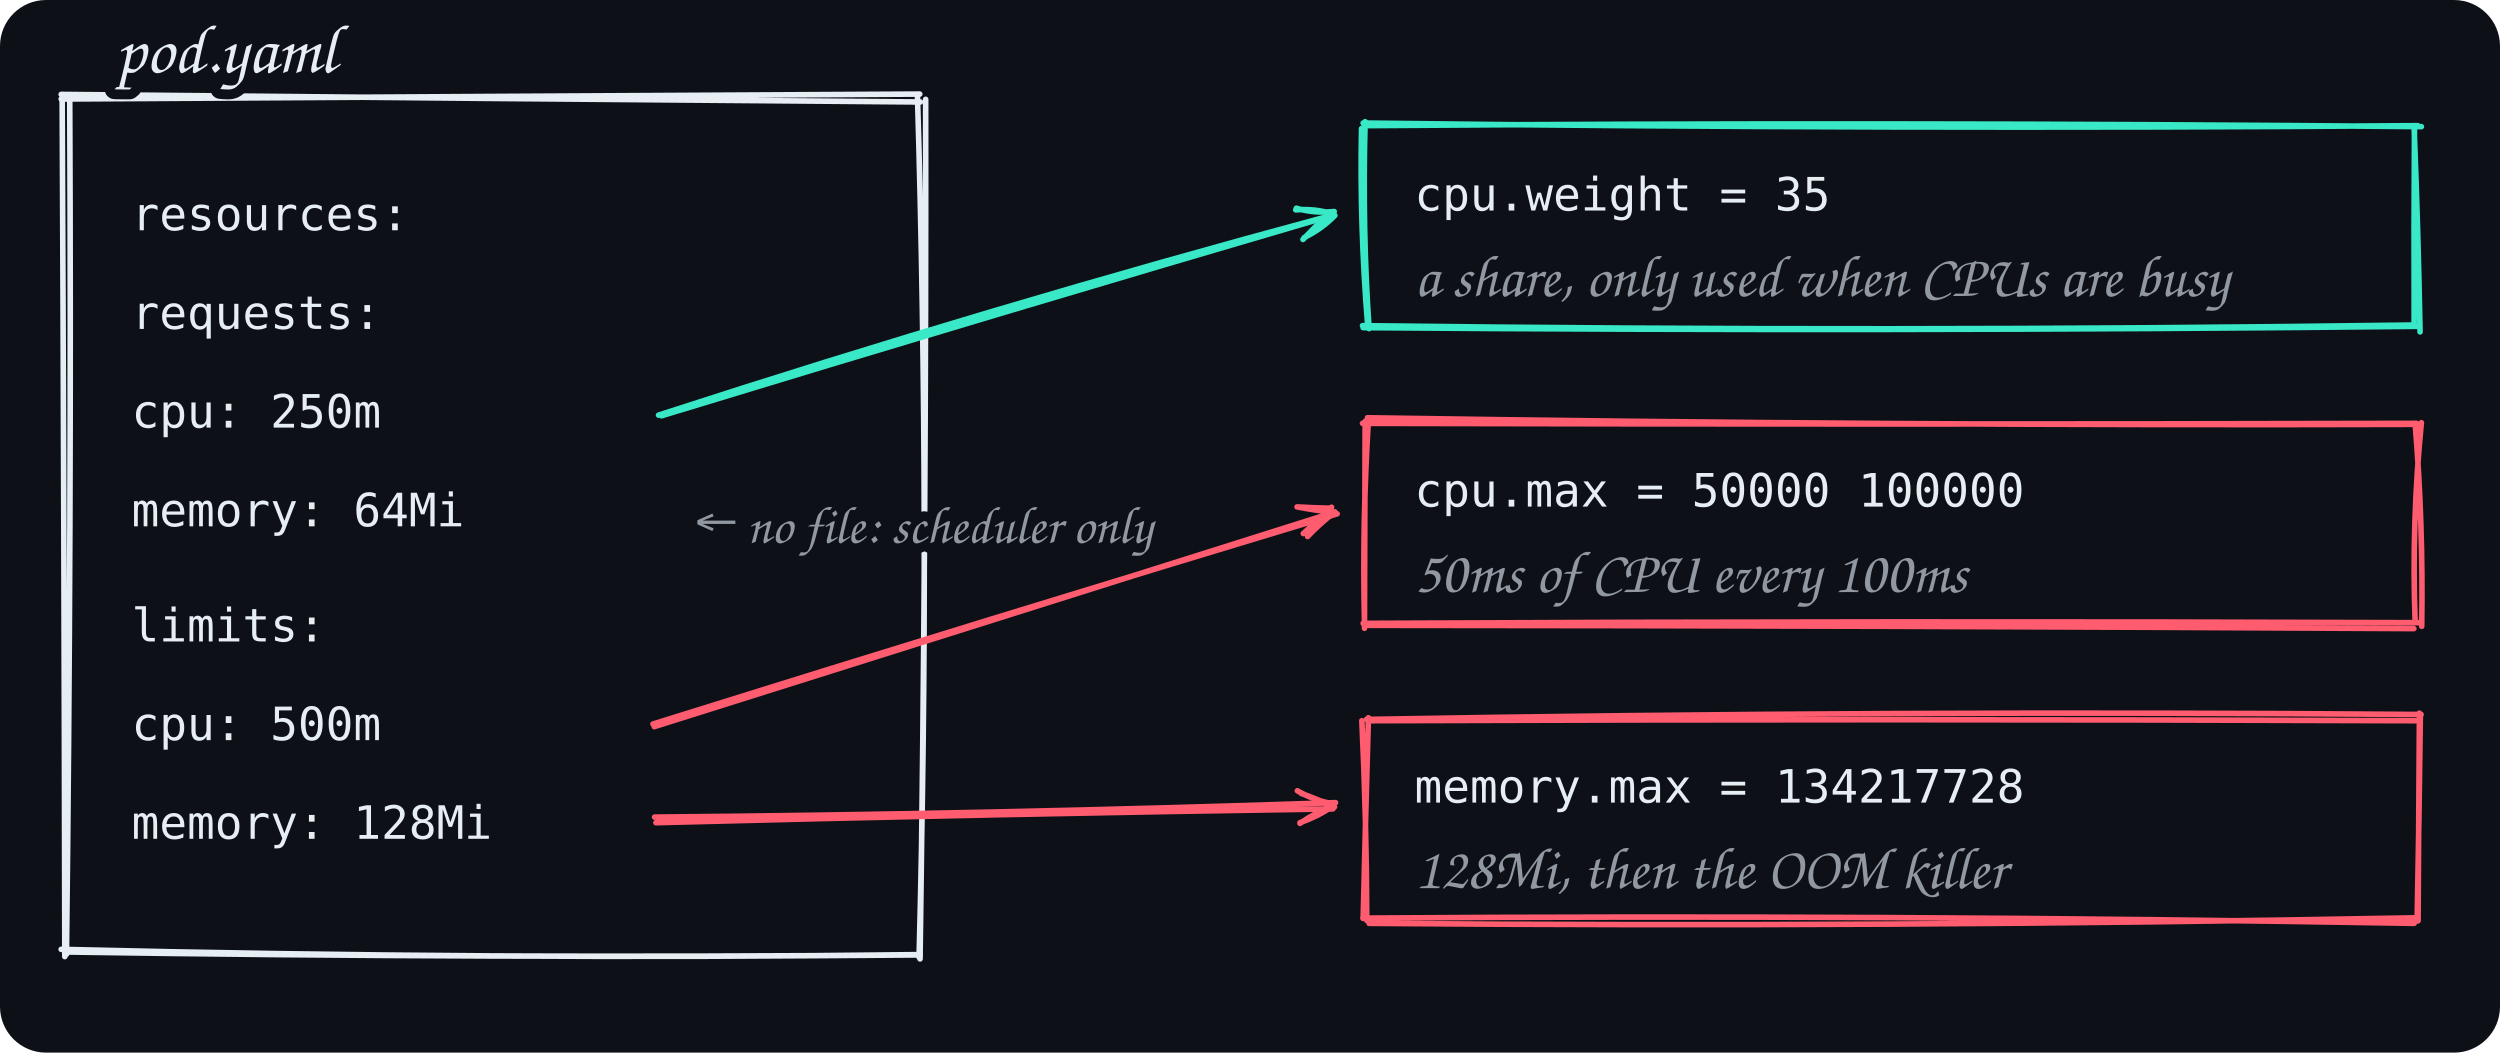
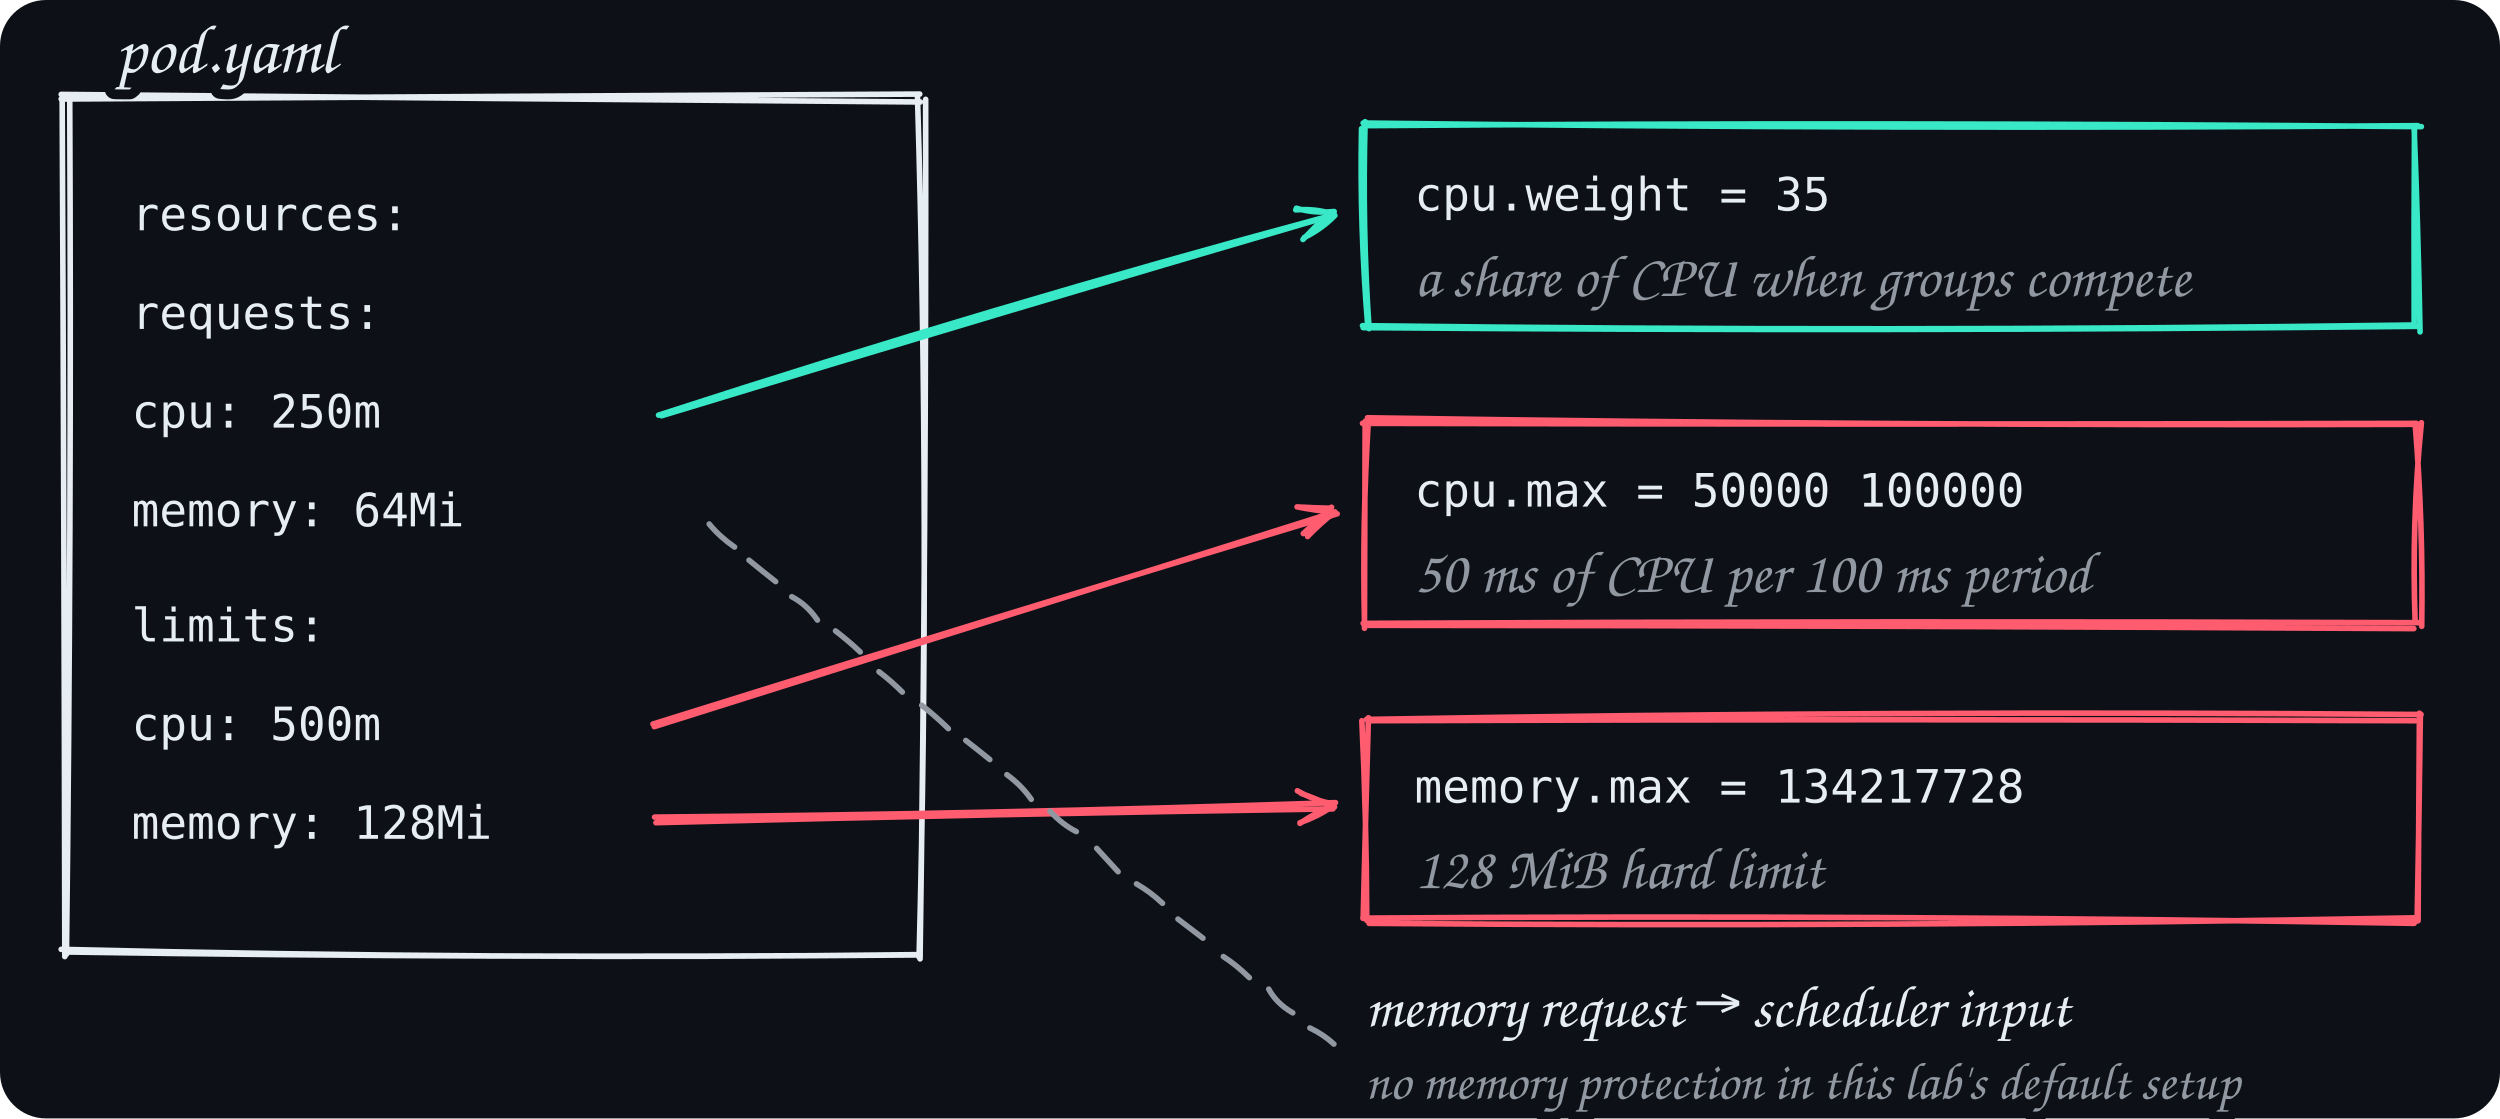
- <svg xmlns="http://www.w3.org/2000/svg" viewBox="0 0 760 320" role="img" aria-label="Requests and limits turn into cgroup files">
+ <svg xmlns="http://www.w3.org/2000/svg" viewBox="0 0 760 340" role="img" aria-label="Requests and limits turn into cgroup files">
  <rect width="100%" height="100%" rx="14" fill="#0d1117" />
  <style>path.s{fill:none;stroke-width:1.7;stroke-linecap:round;stroke-linejoin:round}path.h{fill:none;stroke-width:1.3;stroke-linecap:round;opacity:.38}
text{font-family:'Bradley Hand','Segoe Print','Comic Sans MS',cursive;font-size:21px;paint-order:stroke fill;stroke-width:6px;stroke-linejoin:round}text.big{font-size:25px;font-weight:700}text.code{font-family:ui-monospace,SFMono-Regular,Menlo,Consolas,monospace;font-size:14px}path.s{stroke:#e6edf3}text{fill:#e6edf3;stroke:#0d1117}text.m{fill:#9198a1}path.a{stroke:#38e8c6}text.a{fill:#38e8c6}.f.a{fill:#38e8c6}path.b{stroke:#7c8cff}text.b{fill:#7c8cff}.f.b{fill:#7c8cff}path.r{stroke:#ff5c70}text.r{fill:#ff5c70}.f.r{fill:#ff5c70}path.y{stroke:#ffb454}text.y{fill:#ffb454}.f.y{fill:#ffb454}path.g{stroke:#3fe08a}text.g{fill:#3fe08a}.f.g{fill:#3fe08a}path.m,path.m2{stroke:#9198a1}.f{stroke:none}</style>
  <path class="s" d="M18.6 30.1Q149.6 29.3 279.6 28.6M18.6 28.7Q149.4 30.0 279.8 31.0" />
  <path class="s" d="M281.4 30.2Q281.6 160.2 279.7 291.5M278.9 28.8Q282.8 159.7 279.4 291.0" />
  <path class="s" d="M279.6 290.2Q150.1 291.8 18.6 288.6M279.4 290.3Q150.2 291.4 19.9 289.4" />
  <path class="s" d="M20.2 290.1Q21.8 159.7 21.2 30.7M19.7 290.8Q19.5 159.5 18.9 30.0" />
  <text x="35" y="22" text-anchor="start" style="font-size:21px">pod.yaml</text>
  <text x="40" y="70" text-anchor="start" class="code">resources:</text>
  <text x="40" y="100" text-anchor="start" class="code">  requests:</text>
  <text x="40" y="130" text-anchor="start" class="code">    cpu: 250m</text>
  <text x="40" y="160" text-anchor="start" class="code">    memory: 64Mi</text>
  <text x="40" y="195" text-anchor="start" class="code">  limits:</text>
  <text x="40" y="225" text-anchor="start" class="code">    cpu: 500m</text>
  <text x="40" y="255" text-anchor="start" class="code">    memory: 128Mi</text>
  <path class="s a" d="M200.2 126.2Q302.1 93.1 404.4 65.6M201.1 126.4Q302.7 95.4 404.9 65.5" />
  <path class="s a" d="M405.8 65.5Q401.8 69.6 396.5 72.2M404.5 64.4Q400.3 68.4 396.1 72.8" />
  <path class="s a" d="M405.6 64.3Q399.3 64.9 394.1 63.3M404.6 64.9Q399.9 63.4 393.9 63.8" />
  <path class="s a" d="M414.4 37.4Q574.7 39.4 735.0 38.2M414.7 38.2Q574.5 37.0 736.1 38.5" />
  <path class="s a" d="M733.9 39.0Q735.1 69.2 735.7 100.9M734.0 38.3Q733.8 68.9 733.9 99.0" />
  <path class="s a" d="M733.9 98.8Q574.7 101.0 414.2 99.0M735.3 99.2Q574.5 100.9 414.4 99.6" />
  <path class="s a" d="M416.2 99.9Q414.1 69.3 415.0 37.0M415.8 99.2Q413.3 68.8 413.9 39.1" />
  <text x="430" y="64" text-anchor="start" class="code">cpu.weight = 35</text>
-   <text x="430" y="90" text-anchor="start" class="m" style="font-size:18px">a share, only used when CPUs are busy</text>
+   <text x="430" y="90" text-anchor="start" class="m" style="font-size:18px">a share of CPU when groups compete</text>
  <path class="s r" d="M198.5 220.1Q302.1 187.7 406.5 156.2M198.9 220.9Q302.5 188.3 405.1 155.9" />
  <path class="s r" d="M405.8 155.6Q401.1 159.3 397.5 163.1M404.8 154.2Q400.4 158.4 396.2 162.2" />
  <path class="s r" d="M404.9 155.7Q399.6 155.1 394.9 154.2M404.5 154.5Q399.3 154.4 394.3 154.1" />
  <path class="s r" d="M415.7 127.0Q575.0 129.5 735.4 129.0M414.2 128.7Q575.2 129.1 734.6 128.7" />
  <path class="s r" d="M736.1 128.5Q733.1 158.9 734.2 189.1M734.2 128.8Q736.7 159.3 736.2 190.4" />
  <path class="s r" d="M733.8 191.1Q575.0 190.2 415.4 190.1M735.8 189.3Q574.9 188.7 414.4 189.5" />
  <path class="s r" d="M414.8 189.1Q414.1 158.8 416.0 127.6M414.8 191.0Q414.9 159.4 415.0 128.1" />
  <text x="430" y="154" text-anchor="start" class="code">cpu.max = 50000 100000</text>
-   <text x="430" y="180" text-anchor="start" class="m" style="font-size:18px">50ms of CPU every 100ms</text>
+   <text x="430" y="180" text-anchor="start" class="m" style="font-size:18px">50 ms of CPU per 100 ms period</text>
  <path class="s r" d="M199.0 248.4Q301.9 247.5 406.0 244.0M199.4 250.1Q302.8 247.4 405.2 245.9" />
  <path class="s r" d="M404.6 245.4Q400.6 248.2 395.2 250.1M405.2 245.0Q400.1 246.9 395.2 250.3" />
  <path class="s r" d="M405.7 245.3Q400.0 242.8 395.6 241.2M405.5 244.4Q399.8 243.5 394.4 240.4" />
  <path class="s r" d="M415.4 218.7Q574.8 215.9 736.0 217.2M415.9 219.1Q575.2 218.5 734.3 219.1" />
  <path class="s r" d="M735.8 217.2Q735.4 249.5 734.8 280.0M735.5 216.8Q735.3 248.8 735.1 279.9" />
  <path class="s r" d="M735.0 279.0Q574.8 282.0 416.2 280.7M733.9 280.7Q574.6 278.0 414.4 279.1" />
  <path class="s r" d="M414.4 279.2Q415.1 249.3 416.0 218.2M415.5 279.8Q415.4 248.6 414.0 219.1" />
  <text x="430" y="244" text-anchor="start" class="code">memory.max = 134217728</text>
-   <text x="430" y="270" text-anchor="start" class="m" style="font-size:18px">128Mi, then the OOM killer</text>
-   <text x="212" y="165" text-anchor="start" class="m" style="font-size:16px">← no file: scheduler only</text>
+   <text x="430" y="270" text-anchor="start" class="m" style="font-size:18px">128 MiB hard limit</text>
+   <path class="s m2" d="M215.6 159.3Q218.8 163.2 223.3 166.3" />
+   <path class="s m2" d="M227.7 170.3Q232.2 174.0 235.8 176.8" />
+   <path class="s m2" d="M240.7 181.4Q245.4 183.9 248.5 188.5" />
+   <path class="s m2" d="M254.0 191.8Q258.4 195.2 261.5 198.2" />
+   <path class="s m2" d="M267.2 204.2Q270.8 206.9 274.3 210.4" />
+   <path class="s m2" d="M280.2 214.4Q284.3 217.6 288.3 221.5" />
+   <path class="s m2" d="M293.6 225.1Q297.7 228.3 300.9 230.9" />
+   <path class="s m2" d="M306.1 235.5Q310.6 238.8 313.5 243.0" />
+   <path class="s m2" d="M319.2 246.6Q323.0 250.7 327.2 252.8" />
+   <path class="s m2" d="M333.4 257.9Q336.4 261.2 339.9 265.0" />
+   <path class="s m2" d="M345.5 268.7Q349.8 271.2 353.4 274.6" />
+   <path class="s m2" d="M358.1 279.4Q362.3 282.6 365.7 285.2" />
+   <path class="s m2" d="M371.9 290.8Q375.8 293.3 379.8 297.2" />
+   <path class="s m2" d="M385.7 300.7Q388.1 305.1 393.0 307.9" />
+   <path class="s m2" d="M398.2 312.5Q402.4 314.5 405.5 317.4" />
+   <text x="415" y="312" text-anchor="start" style="font-size:18px">memory request → scheduler input</text>
+   <text x="415" y="334" text-anchor="start" class="m" style="font-size:16px">no memory protection in this lab's default setup</text>
</svg>
